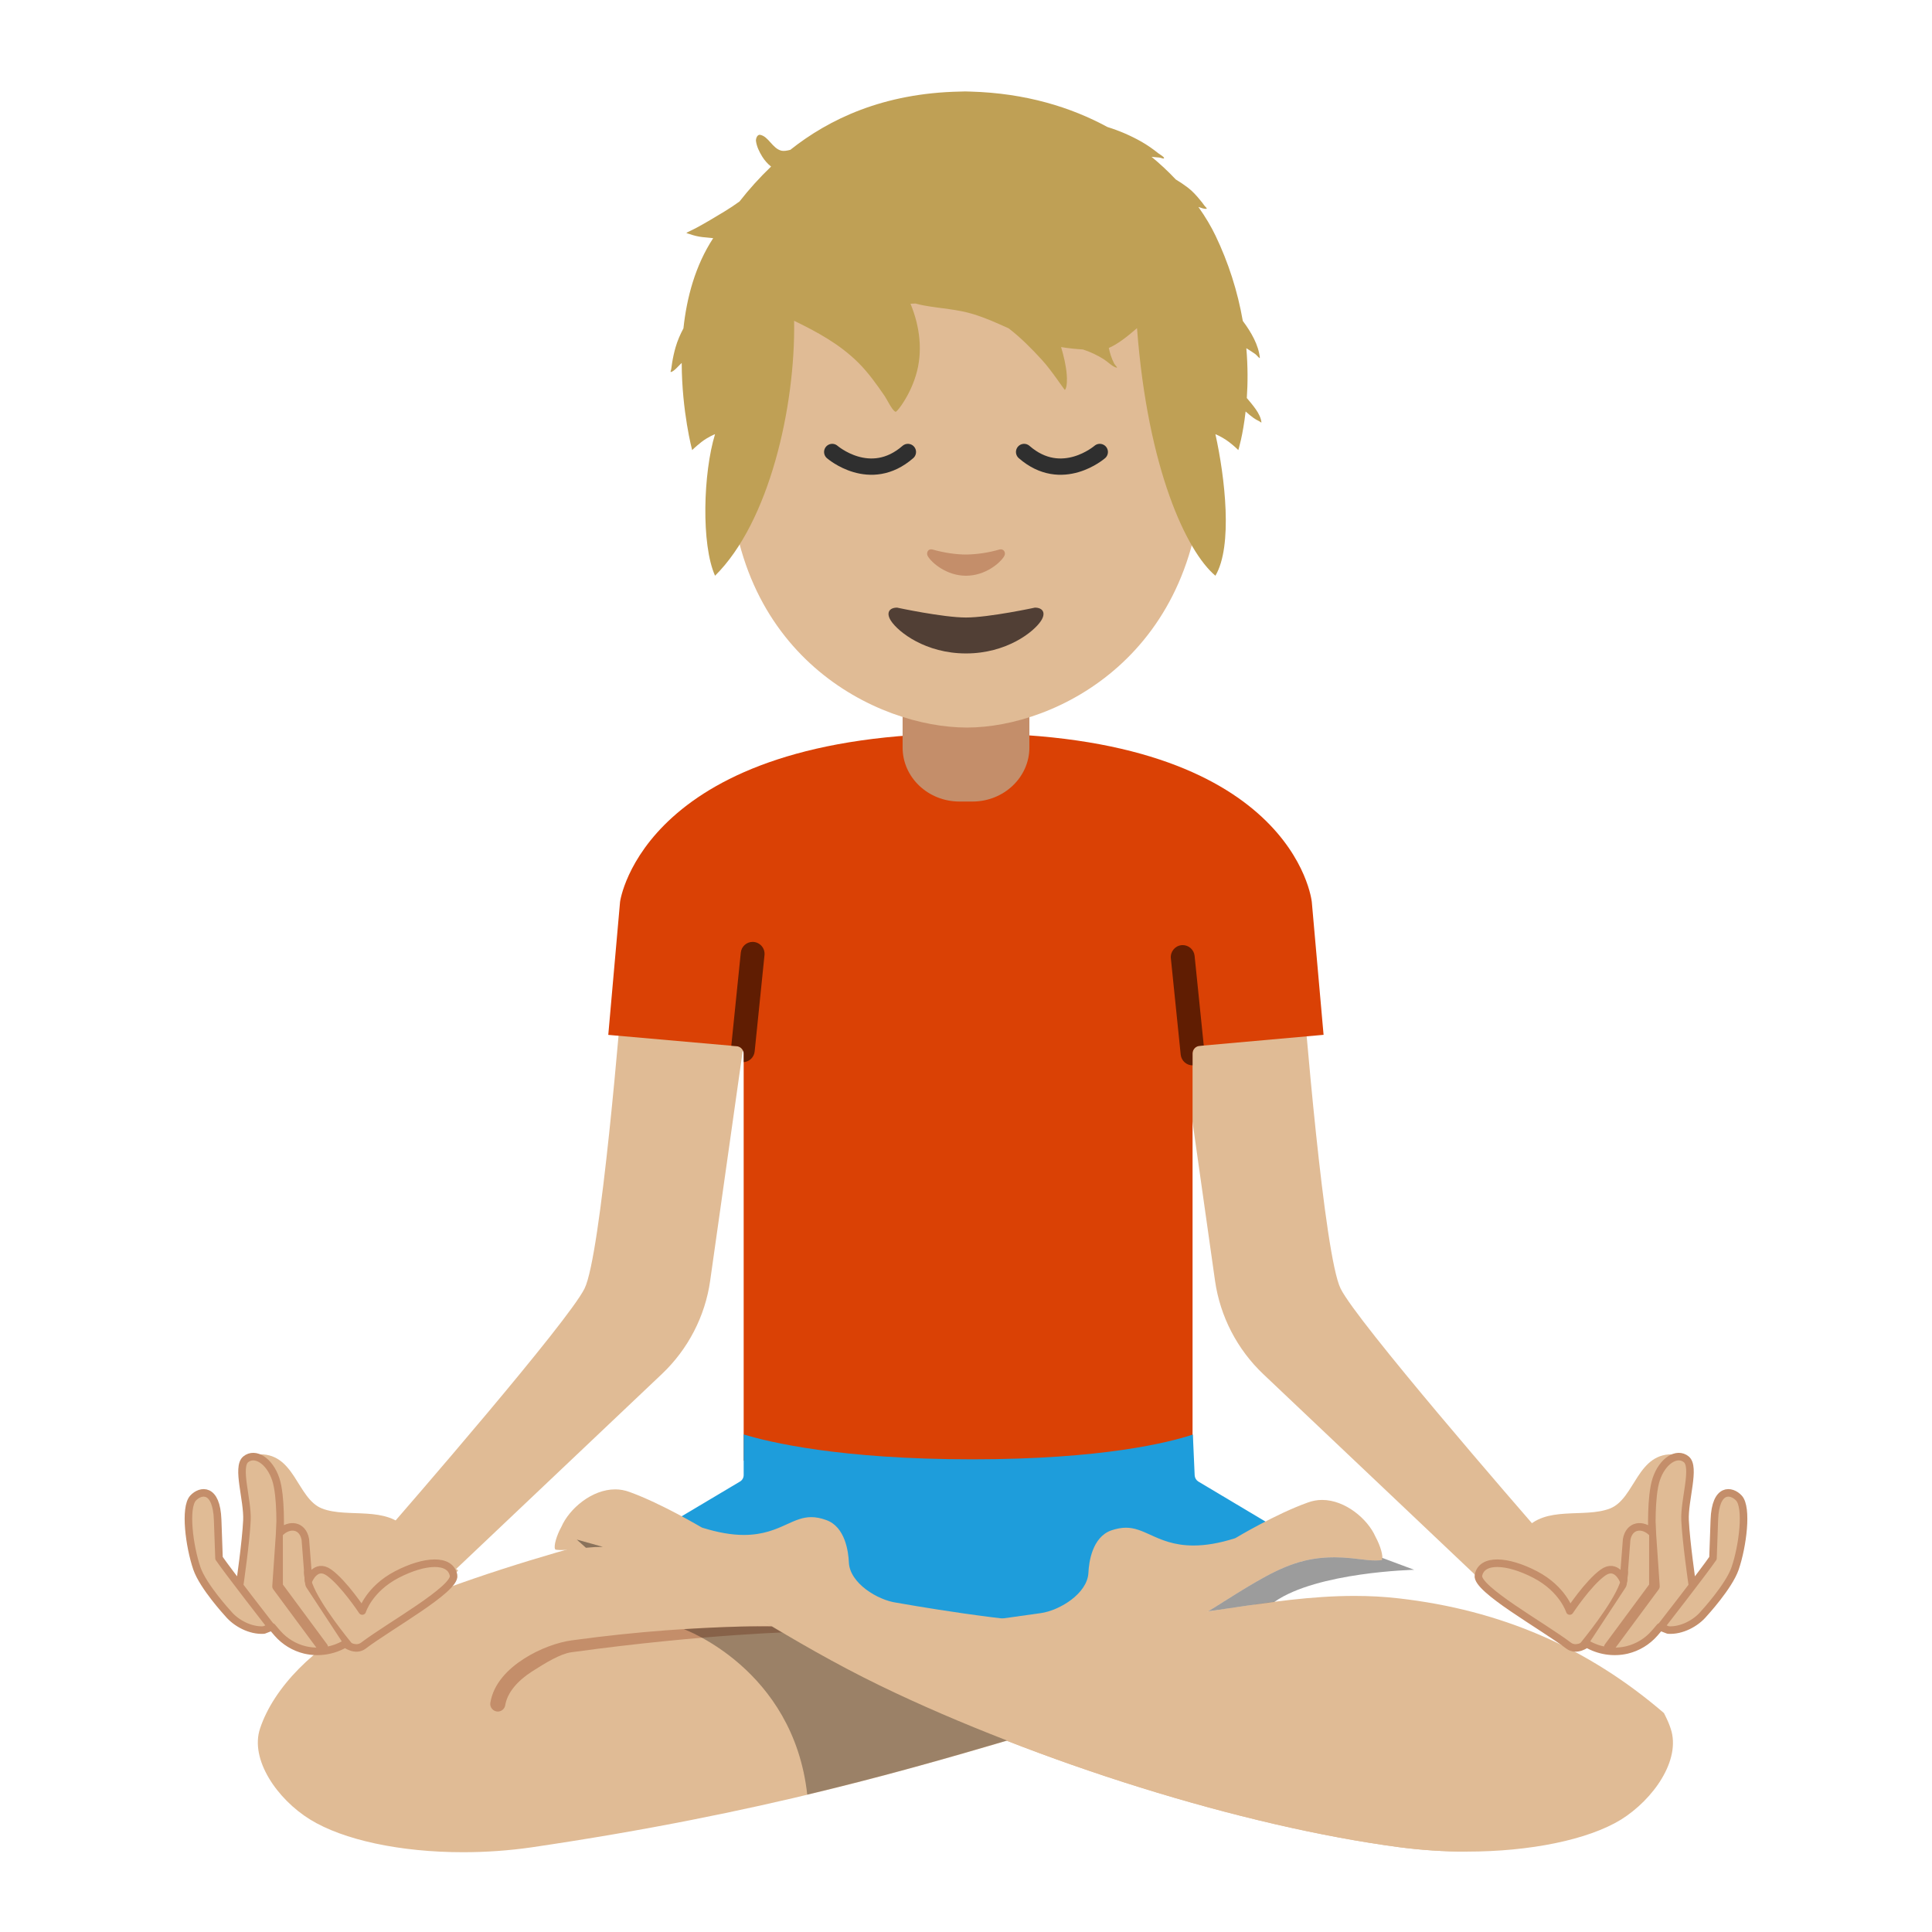
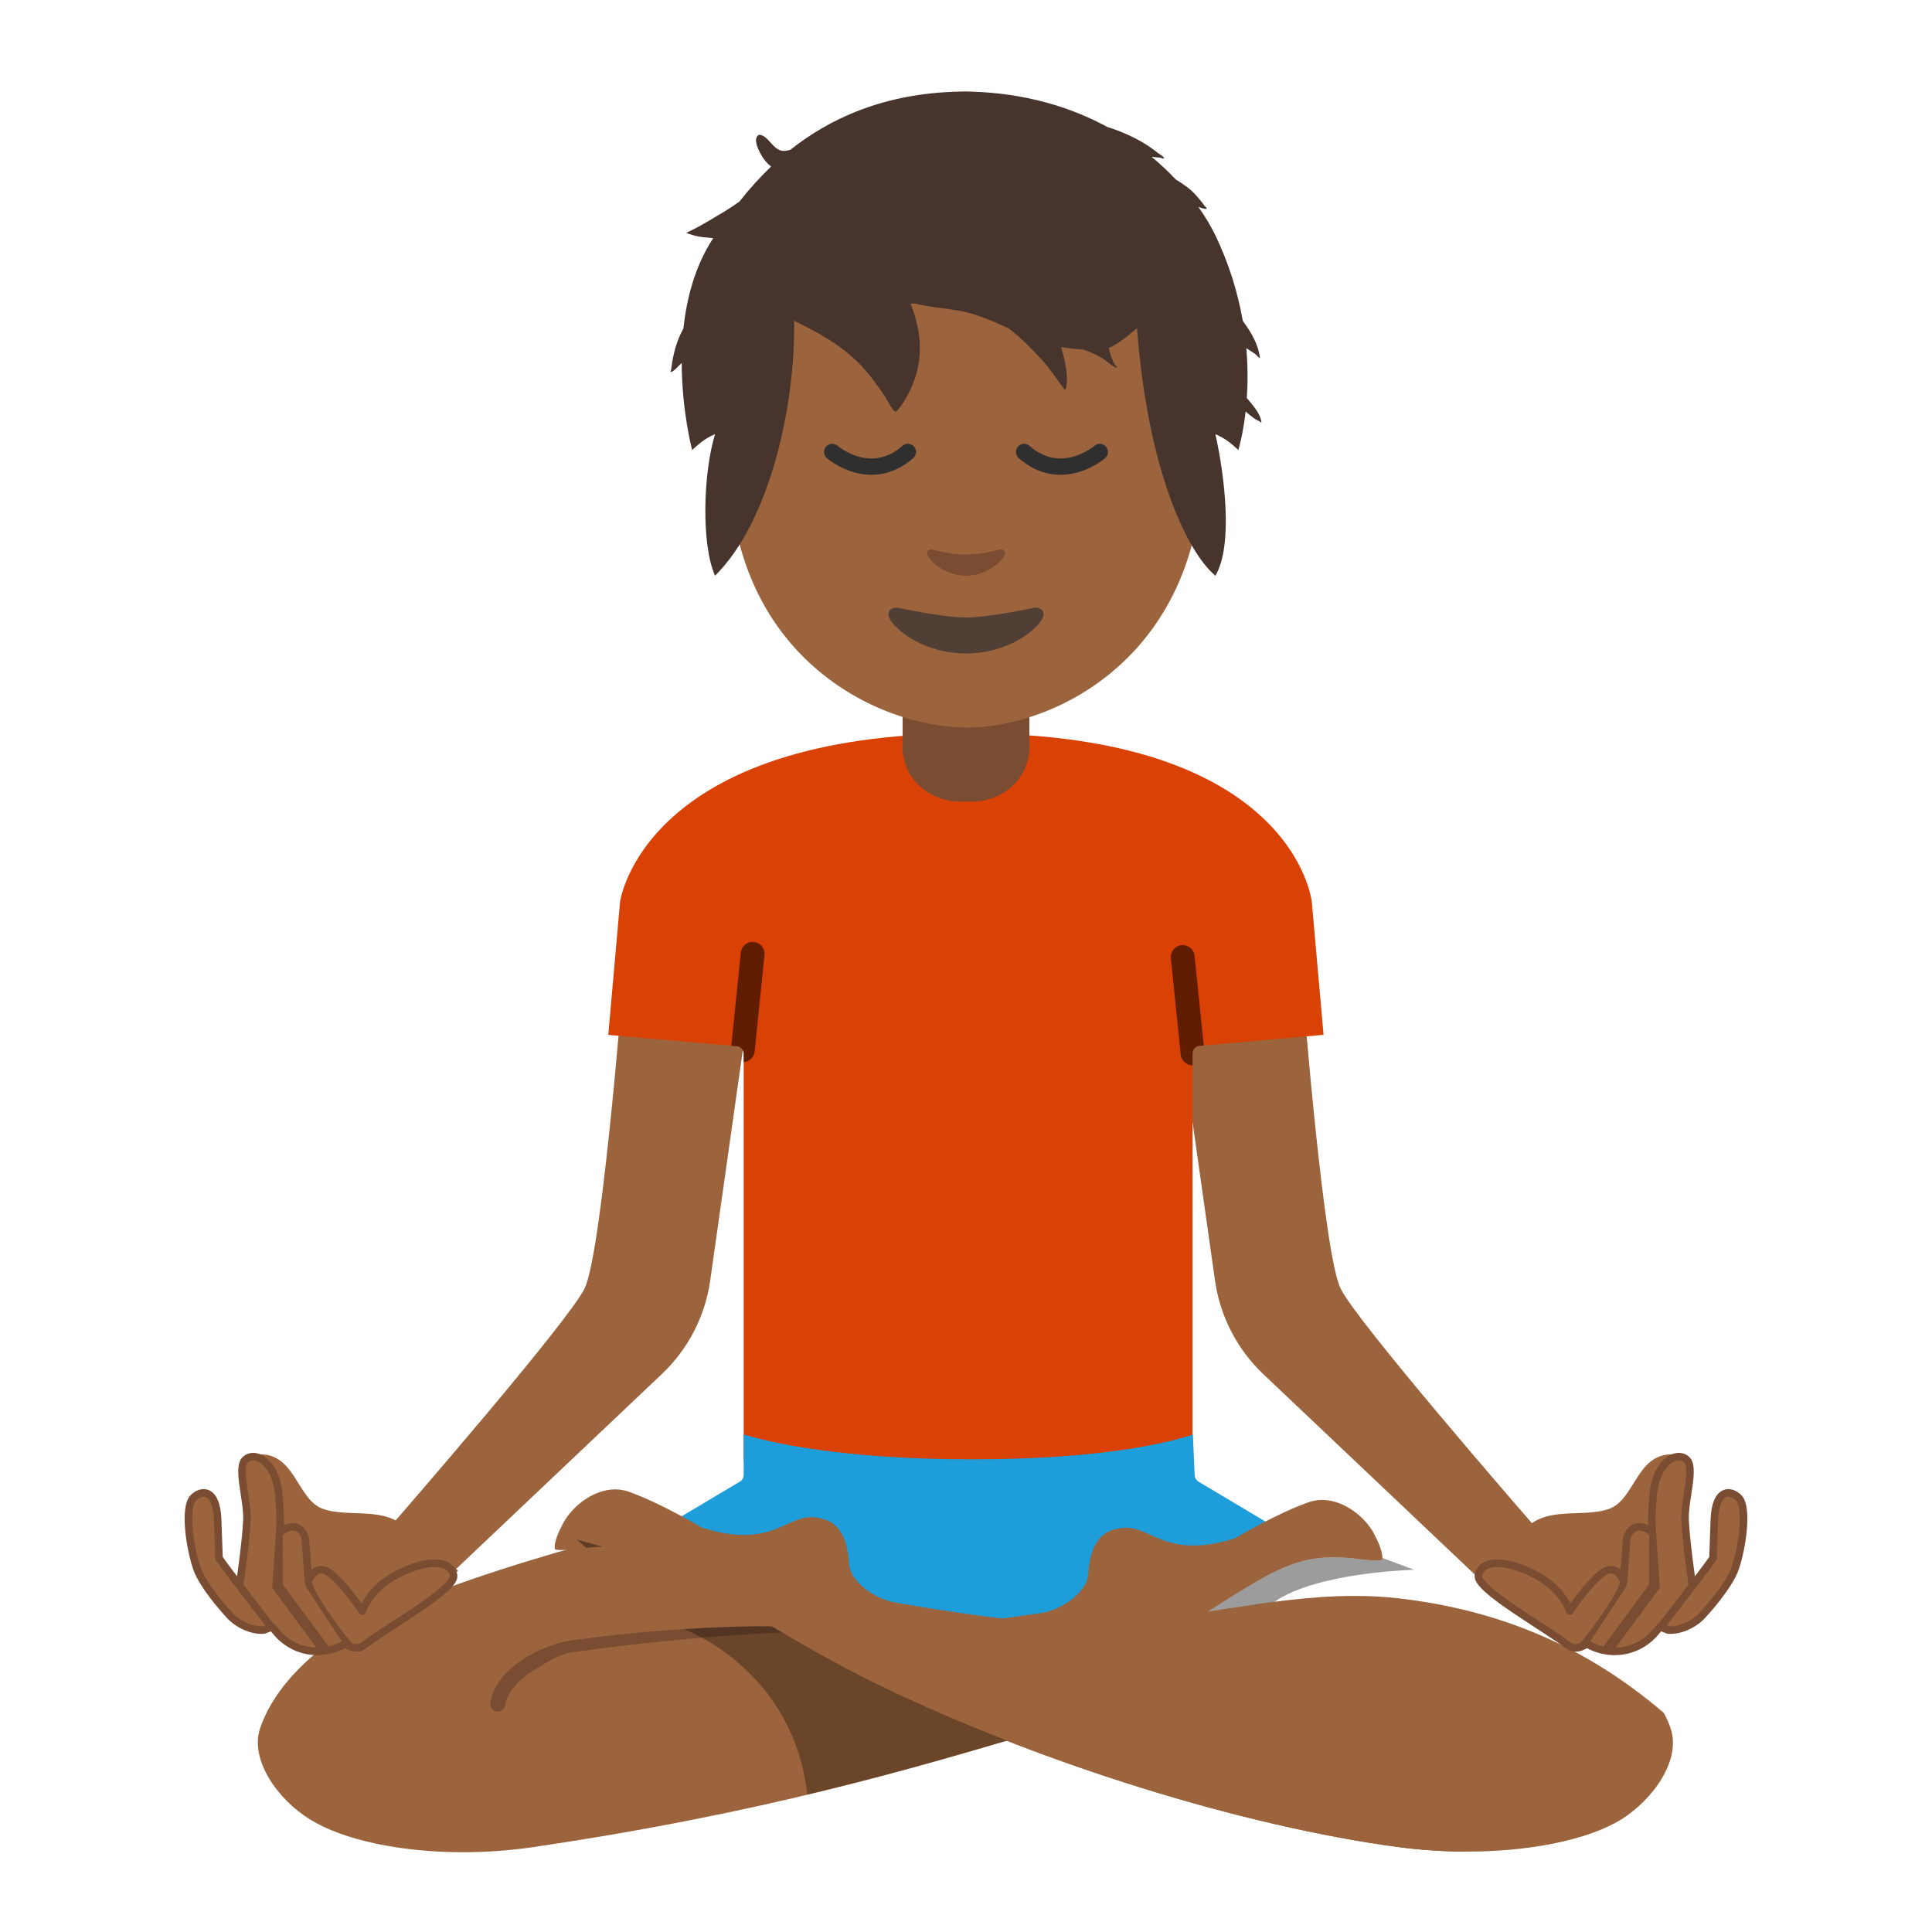
<svg xmlns="http://www.w3.org/2000/svg" width="128" height="128" xml:space="preserve" style="fill-rule:evenodd;clip-rule:evenodd;stroke-linecap:round;stroke-linejoin:round;stroke-miterlimit:10" viewBox="0 0 128 128">
-   <path d="M83.69 91.034a10.6 10.6 0 0 1-3.19-6.17l-2.82-19.91 8.48-1.21c.28 3.58 1.57 19.43 2.66 21.63 1.09 2.21 11.75 14.48 13.45 16.44l-2.19 4.75zm-58.41 10.77c1.71-1.96 12.36-14.23 13.45-16.44 1.08-2.2 2.38-18.05 2.66-21.63l8.48 1.21-2.82 19.91c-.33 2.35-1.47 4.54-3.19 6.17l-16.39 15.53z" style="fill:#e0bb95;fill-rule:nonzero" />
+   <path d="M83.69 91.034a10.6 10.6 0 0 1-3.19-6.17l-2.82-19.91 8.48-1.21c.28 3.58 1.57 19.43 2.66 21.63 1.09 2.21 11.75 14.48 13.45 16.44l-2.19 4.75zm-58.41 10.77c1.71-1.96 12.36-14.23 13.45-16.44 1.08-2.2 2.38-18.05 2.66-21.63l8.48 1.21-2.82 19.91c-.33 2.35-1.47 4.54-3.19 6.17l-16.39 15.53z" style="fill:#9b643c;fill-rule:nonzero" />
  <path d="M49.27 96.774v-26.96c0-.26-.2-.48-.46-.5l-8.51-.75.78-8.81c.01-.11 1.59-11.17 23.13-11.17 21.46 0 22.69 11.06 22.7 11.17l.78 8.806-8.22.734c-.26.02-.46.24-.46.5v26.98z" style="fill:#da4105;fill-rule:nonzero" />
-   <path d="M63.57 53.104c-2.08 0-3.77-1.6-3.77-3.58v-4.48h8.4v4.48c0 1.97-1.69 3.58-3.77 3.58z" style="fill:#c48e6a;fill-rule:nonzero" />
-   <path d="M30.68 122.714c-4.16 0-7.94-.81-10.14-2.17-2.17-1.34-4-3.97-3.31-6.03.9-2.71 3.63-5.48 6.94-7.05 8.82-4.19 22.23-7.05 22.36-7.08 1.88-.42 3.63-.62 5.23-.62 1.97 0 3.72.32 5.2.96 2.29.98 8.76 3.06 15.02 5.07 5.07 1.63 11.13 3.58 13.63 4.55-5.77 1.09-11.01 2.64-16.53 4.28-8.71 2.59-18.59 5.52-33.88 7.77-1.47.21-2.99.32-4.52.32" style="fill:#e0bb95;fill-rule:nonzero" />
+   <path d="M63.57 53.104c-2.08 0-3.77-1.6-3.77-3.58v-4.48h8.4v4.48c0 1.97-1.69 3.58-3.77 3.58z" style="fill:#7a4c32;fill-rule:nonzero" />
+   <path d="M30.68 122.714c-4.16 0-7.94-.81-10.14-2.17-2.17-1.34-4-3.97-3.31-6.03.9-2.71 3.63-5.48 6.94-7.05 8.82-4.19 22.23-7.05 22.36-7.08 1.88-.42 3.63-.62 5.23-.62 1.97 0 3.72.32 5.2.96 2.29.98 8.76 3.06 15.02 5.07 5.07 1.63 11.13 3.58 13.63 4.55-5.77 1.09-11.01 2.64-16.53 4.28-8.71 2.59-18.59 5.52-33.88 7.77-1.47.21-2.99.32-4.52.32" style="fill:#9b643c;fill-rule:nonzero" />
  <path d="M97.17 122.674c-1.49 0-2.99-.1-4.45-.29-10.39-1.38-23.92-5.6-34.46-10.73-3.99-1.94-7.67-4.2-10.35-5.85-1.08-.66-2.03-1.25-2.81-1.7-1.78-1.03-3.2-1.62-5.16-1.62-.36 0-.73.02-1.12.06l-.61-.544" style="fill:url(#a);fill-rule:nonzero" />
  <path d="m42.58 101.994 6.45-3.84c.15-.09.24-.25.24-.43v-2.69c1.66.51 6.38 1.65 15.14 1.65 8.66 0 13.05-1.12 14.62-1.64l.12 2.7c.01.17.1.32.24.41l6.44 3.84-21.73 9.82z" style="fill:#1e9ddb;fill-rule:nonzero;fill-opacity:1" />
  <path d="m55.95 108.594 4.43-.52 8.57-1.2c1.24-.17 3.09-1.29 3.16-2.67.03-.7.25-2.36 1.51-2.81.36-.12.68-.18.98-.18.56 0 1.04.21 1.59.46.74.34 1.59.72 2.88.72.82 0 1.7-.15 2.72-.47a.4.4 0 0 0 .11-.05c.03-.02 2.62-1.57 4.75-2.33.3-.11.62-.17.94-.17 1.54 0 3.03 1.27 3.54 2.44.34.62.53 1.33.43 1.52-.01.02-.07.04-.16.04s-.18.01-.26.01c-.34 0-.6-.03-1.01-.08l-.61-.07c-.4-.04-.77-.06-1.13-.06-1.96 0-3.37.59-5.16 1.62-.86.5-1.72 1.04-2.65 1.63-2.15 1.36-4.59 2.9-8.43 4.77-2.2 1.07-5.29 2.38-6.13 2.73z" style="fill:url(#b);fill-rule:nonzero" />
-   <path d="M49.027 107.765c-2.742.067-6.619.29-11.156.914-.918.128-2.11.543-3.168 1.222-1.058.68-2.008 1.642-2.217 2.913a.503.503 0 0 0 .494.581.5.5 0 0 0 .493-.419c.14-.86.848-1.642 1.77-2.233.92-.59 1.882-1.175 2.614-1.277 8.986-1.234 15.159-1.356 15.159-1.356.276.016.819.478.834.202l.001-.029a.5.5 0 0 0-.474-.499c-.264-.014-1.608-.087-4.35-.02z" style="fill:#c48e6a;fill-rule:nonzero" />
+   <path d="M49.027 107.765c-2.742.067-6.619.29-11.156.914-.918.128-2.11.543-3.168 1.222-1.058.68-2.008 1.642-2.217 2.913a.503.503 0 0 0 .494.581.5.5 0 0 0 .493-.419c.14-.86.848-1.642 1.77-2.233.92-.59 1.882-1.175 2.614-1.277 8.986-1.234 15.159-1.356 15.159-1.356.276.016.819.478.834.202l.001-.029a.5.5 0 0 0-.474-.499c-.264-.014-1.608-.087-4.35-.02z" style="fill:#7a4c32;fill-rule:nonzero" />
  <path d="m29.92 105.17-3-2.17s-.02-.09-.35-.5c-1.38-1.66-3.95-.77-5.66-1.43-1.7-.66-1.79-3.81-4.35-3.58-.94.09.16 3.48.16 3.48s-.48 5.83 2.92 7.32c4.83 2.11 8.6-.97 8.6-.97z" style="fill:url(#c);fill-rule:nonzero" transform="translate(.43 -1.126)" />
-   <path d="M15.46 106.06s.406-2.8.47-4.21c.062-1.346-.703-3.531-.08-4.04.616-.504 1.58.09 1.99 1.32.38 1.14.28 3.54.28 3.54.61-.619 1.51-.51 1.68.45l.211 2.728s.455-1.188 1.369-.528c.984.711 2.19 2.54 2.19 2.54s.445-1.453 2.285-2.413 3.553-1.067 3.765.053c.17.9-4.297 3.376-5.97 4.65-.538.41-1.21-.12-1.21-.12-.8.47-1.76.62-2.66.41-.71-.17-1.35-.56-1.83-1.11l-.36-.42-.54.21c-.88.06-1.84-.45-2.37-1.09 0 0-1.654-1.79-2.067-2.996-.503-1.47-.83-4.024-.253-4.654.49-.534 1.554-.714 1.63 1.44l.09 2.54c.6.88 3.48 4.58 3.48 4.58" style="fill:url(#d);fill-rule:nonzero;stroke:#c48e6a;stroke-width:.5" transform="translate(.43 -1.126)" />
-   <path d="M18.498 100.544c-.193-.004-.176.432-.19.624l-.269 3.917a.35.35 0 0 0 .068.217l3.012 4.07a.352.352 0 0 0 .563-.416l-2.94-3.975-.003-3.973c0-.194-.047-.46-.24-.464z" style="fill:#c48e6a;fill-rule:nonzero" />
-   <path d="M20.394 103.854c-.194.009-.27.213-.25.406l.062.586c.025.231.058.273.157.424l2.477 3.773c.106.162.387.304.54.187s-.002-.264-.12-.417c-.099-.132-2.05-2.48-2.576-3.923-.132-.36-.14-.516-.148-.68-.008-.194.051-.365-.142-.356" style="fill:#c48e6a;fill-rule:nonzero" />
-   <path d="M97.17 122.674c-1.49 0-2.99-.1-4.45-.29-10.39-1.38-23.92-5.6-34.46-10.73-3.99-1.94-7.67-4.2-10.35-5.85-1.08-.66-2.03-1.25-2.81-1.7-1.78-1.03-3.2-1.62-5.16-1.62-.36 0-.73.02-1.12.06l-.61.07c-.41.05-.68.08-1.01.08-.08 0-.17 0-.26-.01-.09 0-.15-.02-.16-.04-.12-.21.12-.97.41-1.48.53-1.22 2.03-2.49 3.57-2.49.32 0 .64.06.94.17 2.13.77 4.72 2.32 4.75 2.33.03.02.07.04.11.05 1.01.31 1.9.47 2.72.47 1.29 0 2.14-.38 2.88-.72.55-.25 1.02-.46 1.59-.46.3 0 .62.06.98.19 1.27.44 1.48 2.11 1.51 2.81.06 1.38 1.91 2.5 3.16 2.67.29.05 7.7 1.38 11.51 1.38 3.74 0 7.07-.5 10.29-.98 2.93-.44 5.7-.85 8.53-.85 1.02 0 1.974.05 2.924.16 6.78.77 12.536 3.26 17.586 7.6.2.39.35.72.45 1.04.69 2.06-1.14 4.68-3.31 6.03-2.17 1.32-5.98 2.11-10.21 2.11" style="fill:#e0bb95;fill-rule:nonzero" />
+   <path d="M15.46 106.06s.406-2.8.47-4.21c.062-1.346-.703-3.531-.08-4.04.616-.504 1.58.09 1.99 1.32.38 1.14.28 3.54.28 3.54.61-.619 1.51-.51 1.68.45l.211 2.728s.455-1.188 1.369-.528c.984.711 2.19 2.54 2.19 2.54s.445-1.453 2.285-2.413 3.553-1.067 3.765.053c.17.9-4.297 3.376-5.97 4.65-.538.41-1.21-.12-1.21-.12-.8.47-1.76.62-2.66.41-.71-.17-1.35-.56-1.83-1.11l-.36-.42-.54.21c-.88.06-1.84-.45-2.37-1.09 0 0-1.654-1.79-2.067-2.996-.503-1.47-.83-4.024-.253-4.654.49-.534 1.554-.714 1.63 1.44l.09 2.54c.6.88 3.48 4.58 3.48 4.58" style="fill:url(#d);fill-rule:nonzero;stroke:#7a4c32;stroke-width:.5" transform="translate(.43 -1.126)" />
+   <path d="M18.498 100.544c-.193-.004-.176.432-.19.624l-.269 3.917a.35.35 0 0 0 .068.217l3.012 4.07a.352.352 0 0 0 .563-.416l-2.94-3.975-.003-3.973c0-.194-.047-.46-.24-.464z" style="fill:#7a4c32;fill-rule:nonzero" />
+   <path d="M20.394 103.854c-.194.009-.27.213-.25.406l.062.586c.025.231.058.273.157.424l2.477 3.773c.106.162.387.304.54.187s-.002-.264-.12-.417c-.099-.132-2.05-2.48-2.576-3.923-.132-.36-.14-.516-.148-.68-.008-.194.051-.365-.142-.356" style="fill:#7a4c32;fill-rule:nonzero" />
+   <path d="M97.17 122.674c-1.49 0-2.99-.1-4.45-.29-10.39-1.38-23.92-5.6-34.46-10.73-3.99-1.94-7.67-4.2-10.35-5.85-1.08-.66-2.03-1.25-2.81-1.7-1.78-1.03-3.2-1.62-5.16-1.62-.36 0-.73.02-1.12.06l-.61.07c-.41.05-.68.08-1.01.08-.08 0-.17 0-.26-.01-.09 0-.15-.02-.16-.04-.12-.21.12-.97.41-1.48.53-1.22 2.03-2.49 3.57-2.49.32 0 .64.06.94.17 2.13.77 4.72 2.32 4.75 2.33.03.02.07.04.11.05 1.01.31 1.9.47 2.72.47 1.29 0 2.14-.38 2.88-.72.55-.25 1.02-.46 1.59-.46.3 0 .62.06.98.19 1.27.44 1.48 2.11 1.51 2.81.06 1.38 1.91 2.5 3.16 2.67.29.05 7.7 1.38 11.51 1.38 3.74 0 7.07-.5 10.29-.98 2.93-.44 5.7-.85 8.53-.85 1.02 0 1.974.05 2.924.16 6.78.77 12.536 3.26 17.586 7.6.2.39.35.72.45 1.04.69 2.06-1.14 4.68-3.31 6.03-2.17 1.32-5.98 2.11-10.21 2.11" style="fill:#9b643c;fill-rule:nonzero" />
  <path d="M49.867 62.403a.79.79 0 0 0-.787.71l-.63 6.17.36.03c.259.021.461.24.46.5v.557a.79.79 0 0 0 .728-.707l.652-6.389a.793.793 0 0 0-.783-.871m28.467.213-.057.004a.794.794 0 0 0-.705.865l.653 6.39c.042.4.383.708.785.708v-.789c0-.26.2-.48.46-.5l.282-.025-.607-5.944a.794.794 0 0 0-.811-.709" style="fill-opacity:.56" />
  <path d="M39.94 102.483c-.36 0-.73.021-1.12.061l-.61-.544" style="fill-opacity:.39" />
  <path d="M50.28 107.232c.304.182.56.34.868.523-.642-.003-1.213-.013-2.12.01a99 99 0 0 0-3.717.174s7.25 2.617 8.171 10.959c4.982-1.189 9.243-2.405 13.235-3.584-2.943-1.143-5.8-2.367-8.457-3.66-2.97-1.444-5.648-3.013-7.98-4.422" style="fill-opacity:.31" />
  <path d="M88.39 103.175c-1.96 0-3.37.589-5.16 1.619-.86.5-1.72 1.04-2.65 1.63-.163.104-.362.223-.531.329.383-.056.77-.111 1.15-.168 1.097-.165 2.169-.319 3.233-.455l.013-.01c2.833-1.973 9.248-2.117 9.248-2.117-.719-.273-1.418-.53-2.12-.791-.004.042 0 .097-.012.123-.01.02-.07.039-.16.039s-.18.01-.26.01c-.34 0-.6-.03-1.01-.08l-.611-.07c-.4-.04-.77-.06-1.13-.06z" style="fill-opacity:.39" />
  <path d="m29.92 105.17-3-2.17s-.02-.09-.35-.5c-1.38-1.66-3.95-.77-5.66-1.43-1.7-.66-1.79-3.81-4.35-3.58-.94.09.16 3.48.16 3.48s-.48 5.83 2.92 7.32c4.83 2.11 8.6-.97 8.6-.97z" style="fill:url(#e);fill-rule:nonzero" transform="matrix(-1 0 0 1 127.57 -1.126)" />
-   <path d="M15.46 106.06s.406-2.8.47-4.21c.062-1.346-.703-3.531-.08-4.04.616-.504 1.58.09 1.99 1.32.38 1.14.28 3.54.28 3.54.61-.619 1.51-.51 1.68.45l.211 2.728s.455-1.188 1.369-.528c.984.711 2.19 2.54 2.19 2.54s.445-1.453 2.285-2.413 3.553-1.067 3.765.053c.17.9-4.297 3.376-5.97 4.65-.538.41-1.21-.12-1.21-.12-.8.47-1.76.62-2.66.41-.71-.17-1.35-.56-1.83-1.11l-.36-.42-.54.21c-.88.06-1.84-.45-2.37-1.09 0 0-1.654-1.79-2.067-2.996-.503-1.47-.83-4.024-.253-4.654.49-.534 1.554-.714 1.63 1.44l.09 2.54c.6.88 3.48 4.58 3.48 4.58" style="fill:url(#f);fill-rule:nonzero;stroke:#c48e6a;stroke-width:.5" transform="matrix(-1 0 0 1 127.57 -1.126)" />
-   <path d="M109.502 100.544c.193-.004.176.432.19.624l.269 3.917a.35.35 0 0 1-.068.217l-3.012 4.07a.352.352 0 0 1-.563-.416l2.94-3.975.003-3.973c0-.194.047-.46.24-.464z" style="fill:#c48e6a;fill-rule:nonzero" />
-   <path d="M107.606 103.854c.194.009.27.213.25.406l-.062.586c-.025.231-.058.273-.157.424l-2.477 3.773c-.106.162-.387.304-.54.187s.002-.264.12-.417c.099-.132 2.05-2.48 2.576-3.923.132-.36.14-.516.148-.68.008-.194-.051-.365.142-.356" style="fill:#c48e6a;fill-rule:nonzero" />
-   <path d="M64.062 8.865c-12.141 0-15.75 8.567-15.75 21.603 0 13.04 9.85 17.734 15.75 17.734s15.626-4.818 15.626-17.855c0-13.04-3.484-21.482-15.626-21.482" style="fill:#e0bb95;fill-rule:nonzero" />
-   <path d="M66.193 36.413a8.4 8.4 0 0 1-2.193.326c-.62 0-1.42-.106-2.193-.326-.33-.096-.458.22-.341.429.246.432 1.232 1.302 2.534 1.302s2.288-.87 2.534-1.302c.121-.21-.011-.521-.341-.43z" style="fill:#c48e6a;fill-rule:nonzero" />
+   <path d="M15.46 106.06s.406-2.8.47-4.21c.062-1.346-.703-3.531-.08-4.04.616-.504 1.58.09 1.99 1.32.38 1.14.28 3.54.28 3.54.61-.619 1.51-.51 1.68.45l.211 2.728s.455-1.188 1.369-.528c.984.711 2.19 2.54 2.19 2.54s.445-1.453 2.285-2.413 3.553-1.067 3.765.053c.17.9-4.297 3.376-5.97 4.65-.538.41-1.21-.12-1.21-.12-.8.47-1.76.62-2.66.41-.71-.17-1.35-.56-1.83-1.11l-.36-.42-.54.21c-.88.06-1.84-.45-2.37-1.09 0 0-1.654-1.79-2.067-2.996-.503-1.47-.83-4.024-.253-4.654.49-.534 1.554-.714 1.63 1.44l.09 2.54c.6.88 3.48 4.58 3.48 4.58" style="fill:url(#f);fill-rule:nonzero;stroke:#7a4c32;stroke-width:.5" transform="matrix(-1 0 0 1 127.57 -1.126)" />
+   <path d="M109.502 100.544c.193-.004.176.432.19.624l.269 3.917a.35.35 0 0 1-.068.217l-3.012 4.07a.352.352 0 0 1-.563-.416l2.94-3.975.003-3.973c0-.194.047-.46.24-.464z" style="fill:#7a4c32;fill-rule:nonzero" />
+   <path d="M107.606 103.854c.194.009.27.213.25.406l-.062.586c-.025.231-.058.273-.157.424l-2.477 3.773c-.106.162-.387.304-.54.187s.002-.264.12-.417c.099-.132 2.05-2.48 2.576-3.923.132-.36.14-.516.148-.68.008-.194-.051-.365.142-.356" style="fill:#7a4c32;fill-rule:nonzero" />
+   <path d="M64.062 8.865c-12.141 0-15.75 8.567-15.75 21.603 0 13.04 9.85 17.734 15.75 17.734s15.626-4.818 15.626-17.855c0-13.04-3.484-21.482-15.626-21.482" style="fill:#9b643c;fill-rule:nonzero" />
+   <path d="M66.193 36.413a8.4 8.4 0 0 1-2.193.326c-.62 0-1.42-.106-2.193-.326-.33-.096-.458.22-.341.429.246.432 1.232 1.302 2.534 1.302s2.288-.87 2.534-1.302c.121-.21-.011-.521-.341-.43z" style="fill:#7a4c32;fill-rule:nonzero" />
  <path d="M55.137 29.945s2.511 2.184 5.013 0m12.713 0s-2.511 2.184-5.013 0" style="fill:none;stroke:#2f2f2f;stroke-width:1.08;stroke-miterlimit:4" />
  <path d="M68.566 40.257s-3.044.655-4.566.655-4.566-.655-4.566-.655c-.524 0-.749.35-.402.878.483.737 2.283 2.157 4.968 2.157s4.485-1.42 4.968-2.157c.347-.528.122-.878-.402-.878" style="fill:#513f35;fill-rule:nonzero" />
-   <path d="M94.066 27.778c2.609-2.071 6.263-3.817 11.41-3.919 0 0 .245-.01.358-.01.102 0 .357.01.357.01 3.72.105 6.772 1.059 9.211 2.384a11.7 11.7 0 0 1 2.271.978c.411.235.784.496 1.154.791.076.061.357.216.382.309.029.104-.215-.016-.323-.025-.155-.013-.312-.024-.467-.044l-.051-.006A18 18 0 0 1 120 29.772q.406.243.804.542c.328.248.597.553.855.87.089.11.181.217.258.336.049.075.231.215.143.225-.164.019-.362-.068-.54-.125.49.69.87 1.344 1.145 1.916a22 22 0 0 1 1.843 5.752c.584.781 1.059 1.632 1.146 2.468.014.129-.201-.164-.306-.239-.195-.14-.401-.262-.602-.393.108 1.251.098 2.383.032 3.351.37.45.919 1.038.984 1.631.005.054-.099-.045-.147-.069a2.6 2.6 0 0 1-.381-.219 6 6 0 0 1-.537-.438c-.182 1.626-.491 2.598-.491 2.598s-.214-.224-.622-.541a4.4 4.4 0 0 0-.919-.531c.641 2.894 1.186 7.523 0 9.525-1.93-1.619-4.557-7.162-5.274-16.657-.656.574-1.323 1.09-1.899 1.334.042.174.083.348.138.511q.093.282.228.545c.049.092.263.284.16.268-.25-.038-.63-.422-.852-.559a6.2 6.2 0 0 0-1.417-.665 14 14 0 0 1-1.466-.161c.181.606.328 1.224.381 1.854.019.224.042.875-.13 1.032l-.177-.239q-.168-.24-.34-.477c-.327-.452-.653-.901-1.03-1.314-.7-.768-1.424-1.493-2.227-2.113-.775-.352-1.551-.702-2.371-.954-1.09-.336-2.211-.382-3.324-.585a7 7 0 0 1-.578-.133l-.335.015c.635 1.536.848 3.238.358 4.828a7.3 7.3 0 0 1-.959 1.986c-.031.045-.332.485-.412.452-.229-.096-.574-.838-.718-1.047-.539-.785-1.112-1.593-1.792-2.266-1.251-1.241-2.759-2.056-4.307-2.808.095 5.761-1.667 13.544-5.32 17.153-.942-2.112-.797-6.926 0-9.525 0 0-.49.194-.918.531-.398.317-.623.541-.623.541s-.692-2.59-.702-5.863c-.184.162-.516.577-.725.61-.061.01.011-.124.018-.186q.027-.224.065-.446.083-.518.227-1.023c.13-.452.315-.875.532-1.282.221-2.067.793-4.222 2.002-6.067a17 17 0 0 1-.711-.071 3.8 3.8 0 0 1-.854-.198c-.036-.013-.225-.056-.237-.094 0 0 .523-.253.603-.296.661-.351 1.313-.748 1.955-1.135.335-.203.676-.43 1.013-.673a22 22 0 0 1 2.125-2.35 2.6 2.6 0 0 1-.601-.68c-.192-.314-.372-.676-.416-1.047-.015-.126.072-.448.286-.407.567.109.823.929 1.438 1.068.156.035.376-.005.587-.06" style="fill:#bfa055;fill-rule:nonzero" transform="translate(-40.273 -17.428)scale(.98477)" />
+   <path d="M94.066 27.778c2.609-2.071 6.263-3.817 11.41-3.919 0 0 .245-.01.358-.01.102 0 .357.01.357.01 3.72.105 6.772 1.059 9.211 2.384a11.7 11.7 0 0 1 2.271.978c.411.235.784.496 1.154.791.076.061.357.216.382.309.029.104-.215-.016-.323-.025-.155-.013-.312-.024-.467-.044l-.051-.006A18 18 0 0 1 120 29.772q.406.243.804.542c.328.248.597.553.855.87.089.11.181.217.258.336.049.075.231.215.143.225-.164.019-.362-.068-.54-.125.49.69.87 1.344 1.145 1.916a22 22 0 0 1 1.843 5.752c.584.781 1.059 1.632 1.146 2.468.014.129-.201-.164-.306-.239-.195-.14-.401-.262-.602-.393.108 1.251.098 2.383.032 3.351.37.45.919 1.038.984 1.631.005.054-.099-.045-.147-.069a2.6 2.6 0 0 1-.381-.219 6 6 0 0 1-.537-.438c-.182 1.626-.491 2.598-.491 2.598s-.214-.224-.622-.541a4.4 4.4 0 0 0-.919-.531c.641 2.894 1.186 7.523 0 9.525-1.93-1.619-4.557-7.162-5.274-16.657-.656.574-1.323 1.09-1.899 1.334.042.174.083.348.138.511q.093.282.228.545c.049.092.263.284.16.268-.25-.038-.63-.422-.852-.559a6.2 6.2 0 0 0-1.417-.665 14 14 0 0 1-1.466-.161c.181.606.328 1.224.381 1.854.019.224.042.875-.13 1.032l-.177-.239q-.168-.24-.34-.477c-.327-.452-.653-.901-1.03-1.314-.7-.768-1.424-1.493-2.227-2.113-.775-.352-1.551-.702-2.371-.954-1.09-.336-2.211-.382-3.324-.585a7 7 0 0 1-.578-.133l-.335.015c.635 1.536.848 3.238.358 4.828a7.3 7.3 0 0 1-.959 1.986c-.031.045-.332.485-.412.452-.229-.096-.574-.838-.718-1.047-.539-.785-1.112-1.593-1.792-2.266-1.251-1.241-2.759-2.056-4.307-2.808.095 5.761-1.667 13.544-5.32 17.153-.942-2.112-.797-6.926 0-9.525 0 0-.49.194-.918.531-.398.317-.623.541-.623.541s-.692-2.59-.702-5.863c-.184.162-.516.577-.725.61-.061.01.011-.124.018-.186q.027-.224.065-.446.083-.518.227-1.023c.13-.452.315-.875.532-1.282.221-2.067.793-4.222 2.002-6.067a17 17 0 0 1-.711-.071 3.8 3.8 0 0 1-.854-.198c-.036-.013-.225-.056-.237-.094 0 0 .523-.253.603-.296.661-.351 1.313-.748 1.955-1.135.335-.203.676-.43 1.013-.673a22 22 0 0 1 2.125-2.35 2.6 2.6 0 0 1-.601-.68c-.192-.314-.372-.676-.416-1.047-.015-.126.072-.448.286-.407.567.109.823.929 1.438 1.068.156.035.376-.005.587-.06" style="fill:#47352d;fill-rule:nonzero" transform="translate(-40.273 -17.428)scale(.98477)" />
  <defs>
    <linearGradient id="a" x1="0" y1="0" x2="1" y2="0" gradientUnits="userSpaceOnUse" gradientTransform="translate(36.734 110.679)scale(74.096)">
-       <stop offset="0" style="stop-color:#e0bb95;stop-opacity:1" />
-       <stop offset="1" style="stop-color:#e0bb95;stop-opacity:1" />
+       <stop offset="0" style="stop-color:#9b643c;stop-opacity:1" />
+       <stop offset="1" style="stop-color:#9b643c;stop-opacity:1" />
    </linearGradient>
    <linearGradient id="b" x1="0" y1="0" x2="1" y2="0" gradientUnits="userSpaceOnUse" gradientTransform="translate(55.953 106.663)scale(35.638)">
-       <stop offset="0" style="stop-color:#e0bb95;stop-opacity:1" />
-       <stop offset="1" style="stop-color:#e0bb95;stop-opacity:1" />
+       <stop offset="0" style="stop-color:#9b643c;stop-opacity:1" />
+       <stop offset="1" style="stop-color:#9b643c;stop-opacity:1" />
    </linearGradient>
    <linearGradient id="c" x1="0" y1="0" x2="1" y2="0" gradientUnits="userSpaceOnUse" gradientTransform="rotate(55.76 -85.068 69.645)scale(11.062)">
-       <stop offset="0" style="stop-color:#e0bb95;stop-opacity:1" />
-       <stop offset="1" style="stop-color:#e0bb95;stop-opacity:1" />
+       <stop offset="0" style="stop-color:#9b643c;stop-opacity:1" />
+       <stop offset="1" style="stop-color:#9b643c;stop-opacity:1" />
    </linearGradient>
    <linearGradient id="d" x1="0" y1="0" x2="1" y2="0" gradientUnits="userSpaceOnUse" gradientTransform="translate(12.324 104.168)scale(17.311)">
-       <stop offset="0" style="stop-color:#e0bb95;stop-opacity:1" />
-       <stop offset="1" style="stop-color:#e0bb95;stop-opacity:1" />
+       <stop offset="0" style="stop-color:#9b643c;stop-opacity:1" />
+       <stop offset="1" style="stop-color:#9b643c;stop-opacity:1" />
    </linearGradient>
    <linearGradient id="e" x1="0" y1="0" x2="1" y2="0" gradientUnits="userSpaceOnUse" gradientTransform="rotate(55.76 -85.068 69.645)scale(11.062)">
-       <stop offset="0" style="stop-color:#e0bb95;stop-opacity:1" />
-       <stop offset="1" style="stop-color:#e0bb95;stop-opacity:1" />
+       <stop offset="0" style="stop-color:#9b643c;stop-opacity:1" />
+       <stop offset="1" style="stop-color:#9b643c;stop-opacity:1" />
    </linearGradient>
    <linearGradient id="f" x1="0" y1="0" x2="1" y2="0" gradientUnits="userSpaceOnUse" gradientTransform="translate(12.324 104.168)scale(17.311)">
-       <stop offset="0" style="stop-color:#e0bb95;stop-opacity:1" />
-       <stop offset="1" style="stop-color:#e0bb95;stop-opacity:1" />
+       <stop offset="0" style="stop-color:#9b643c;stop-opacity:1" />
+       <stop offset="1" style="stop-color:#9b643c;stop-opacity:1" />
    </linearGradient>
  </defs>
</svg>
